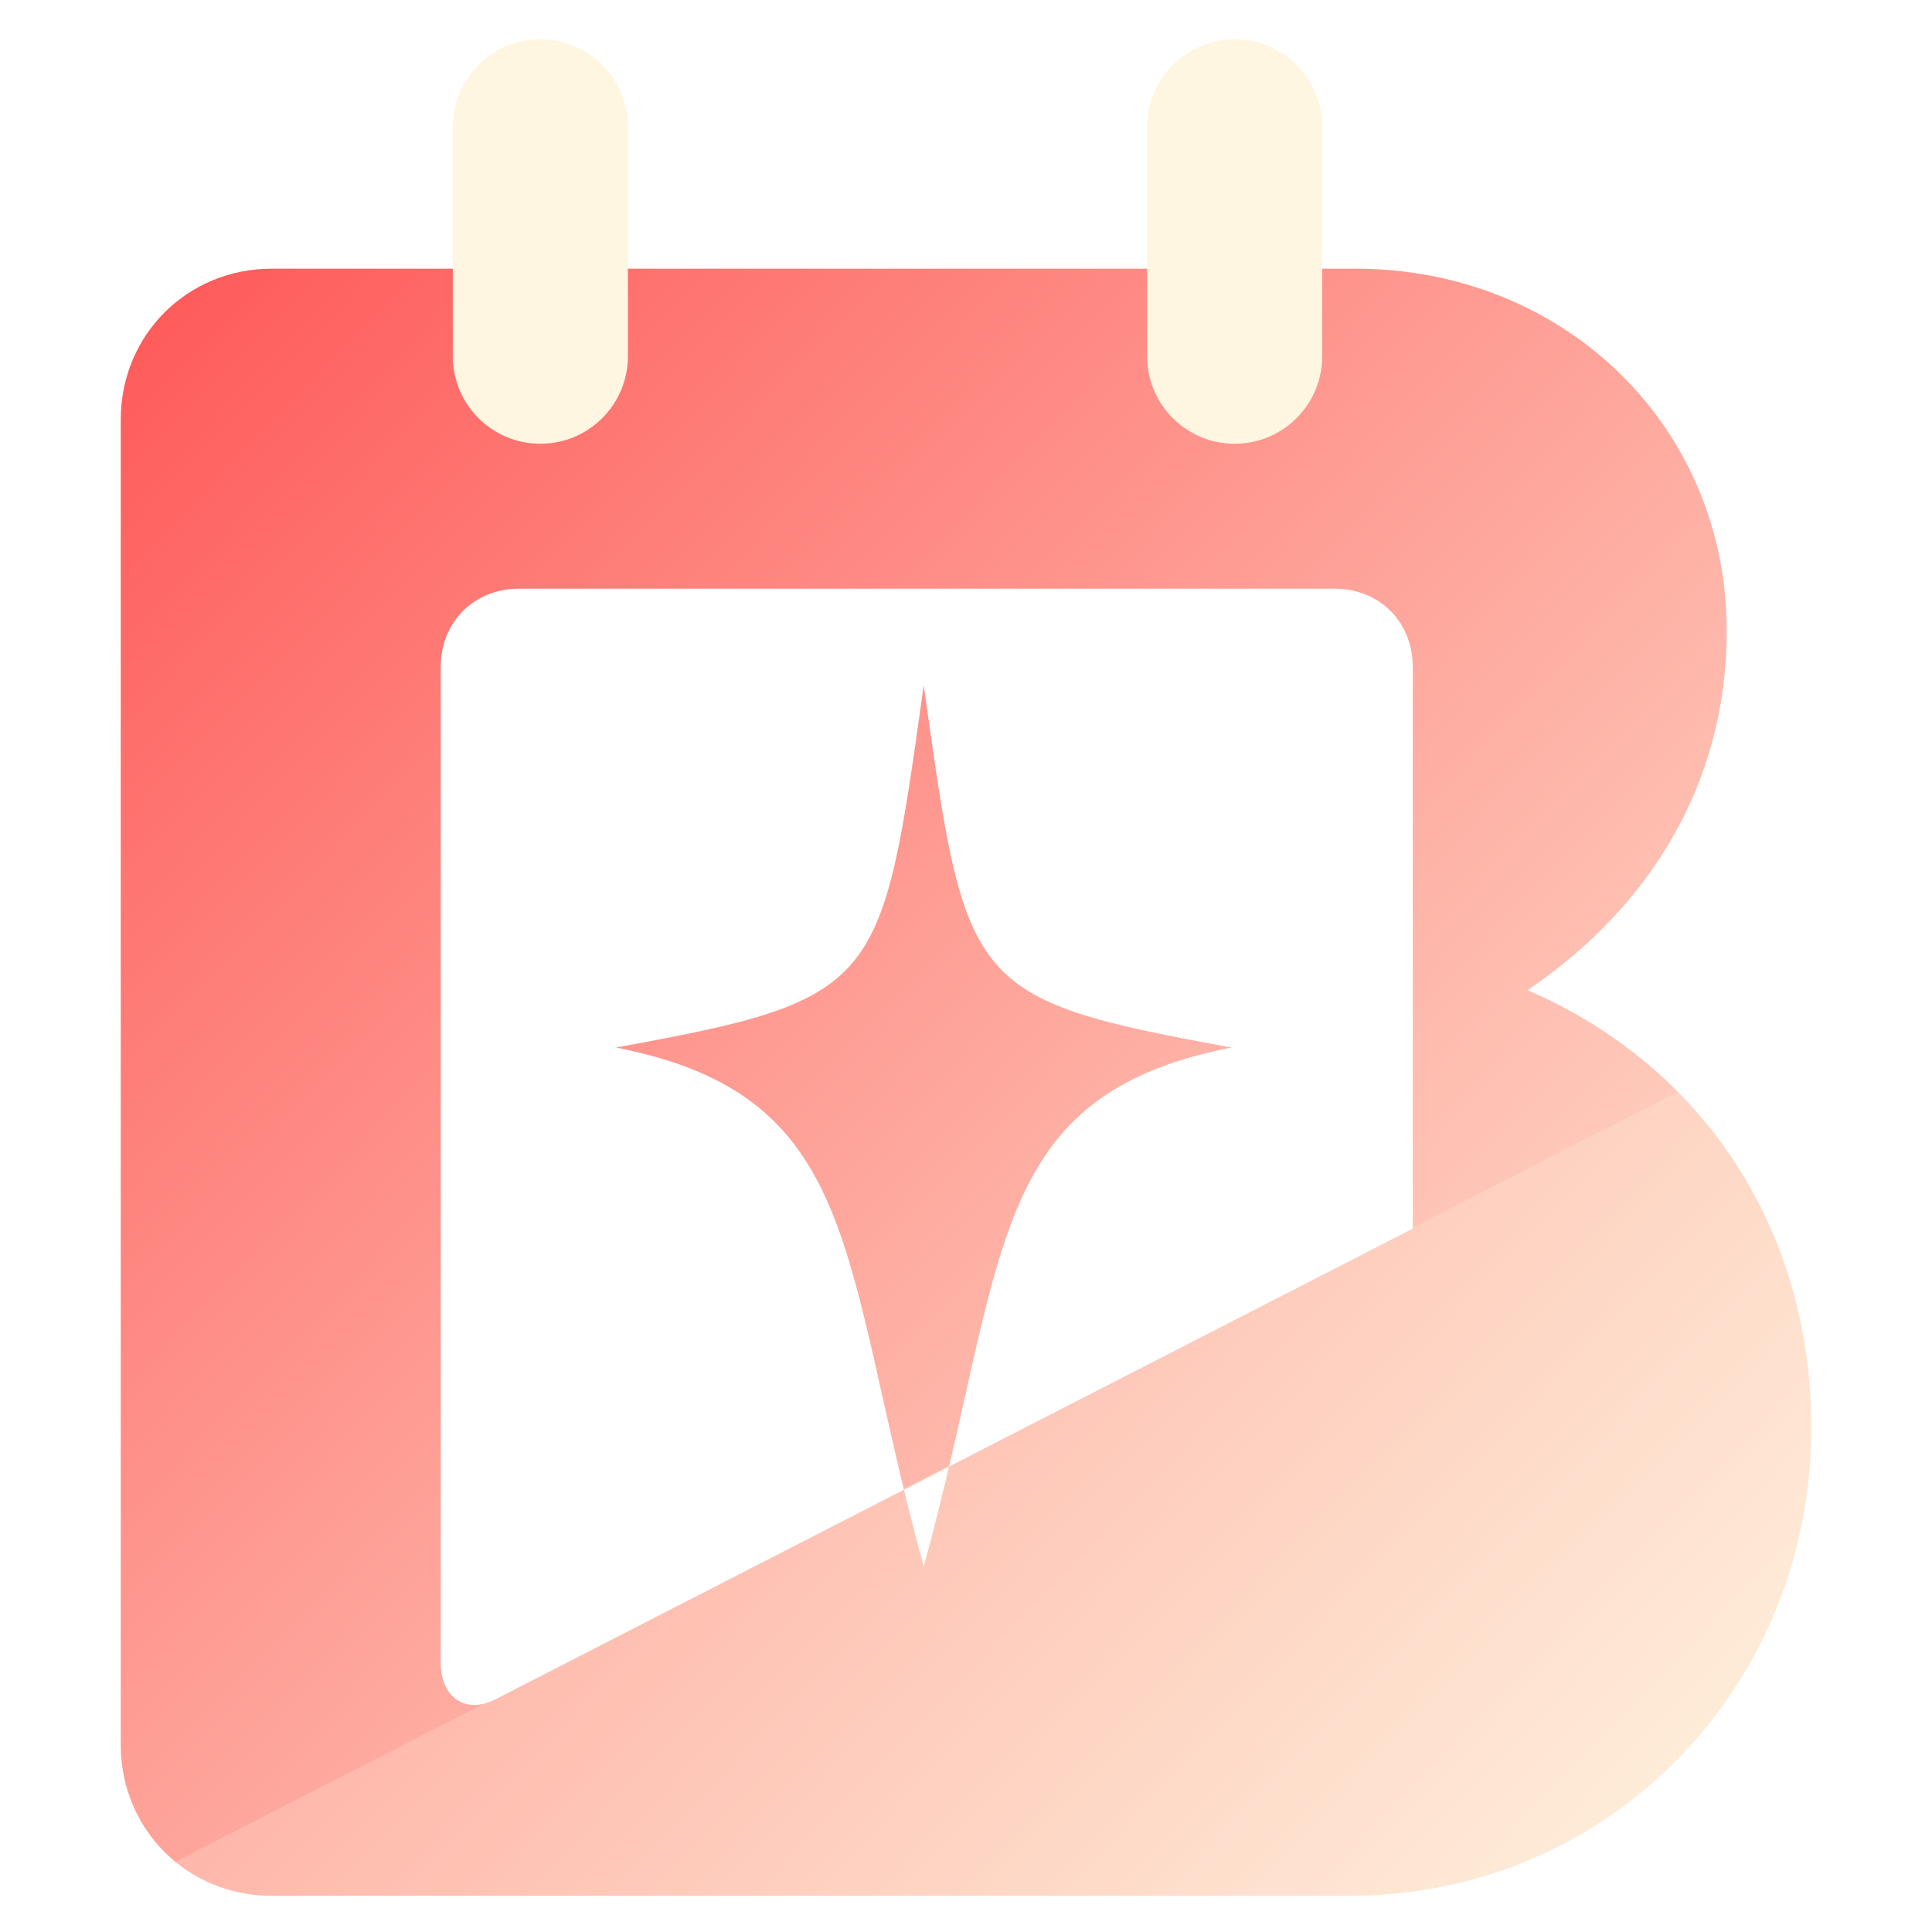
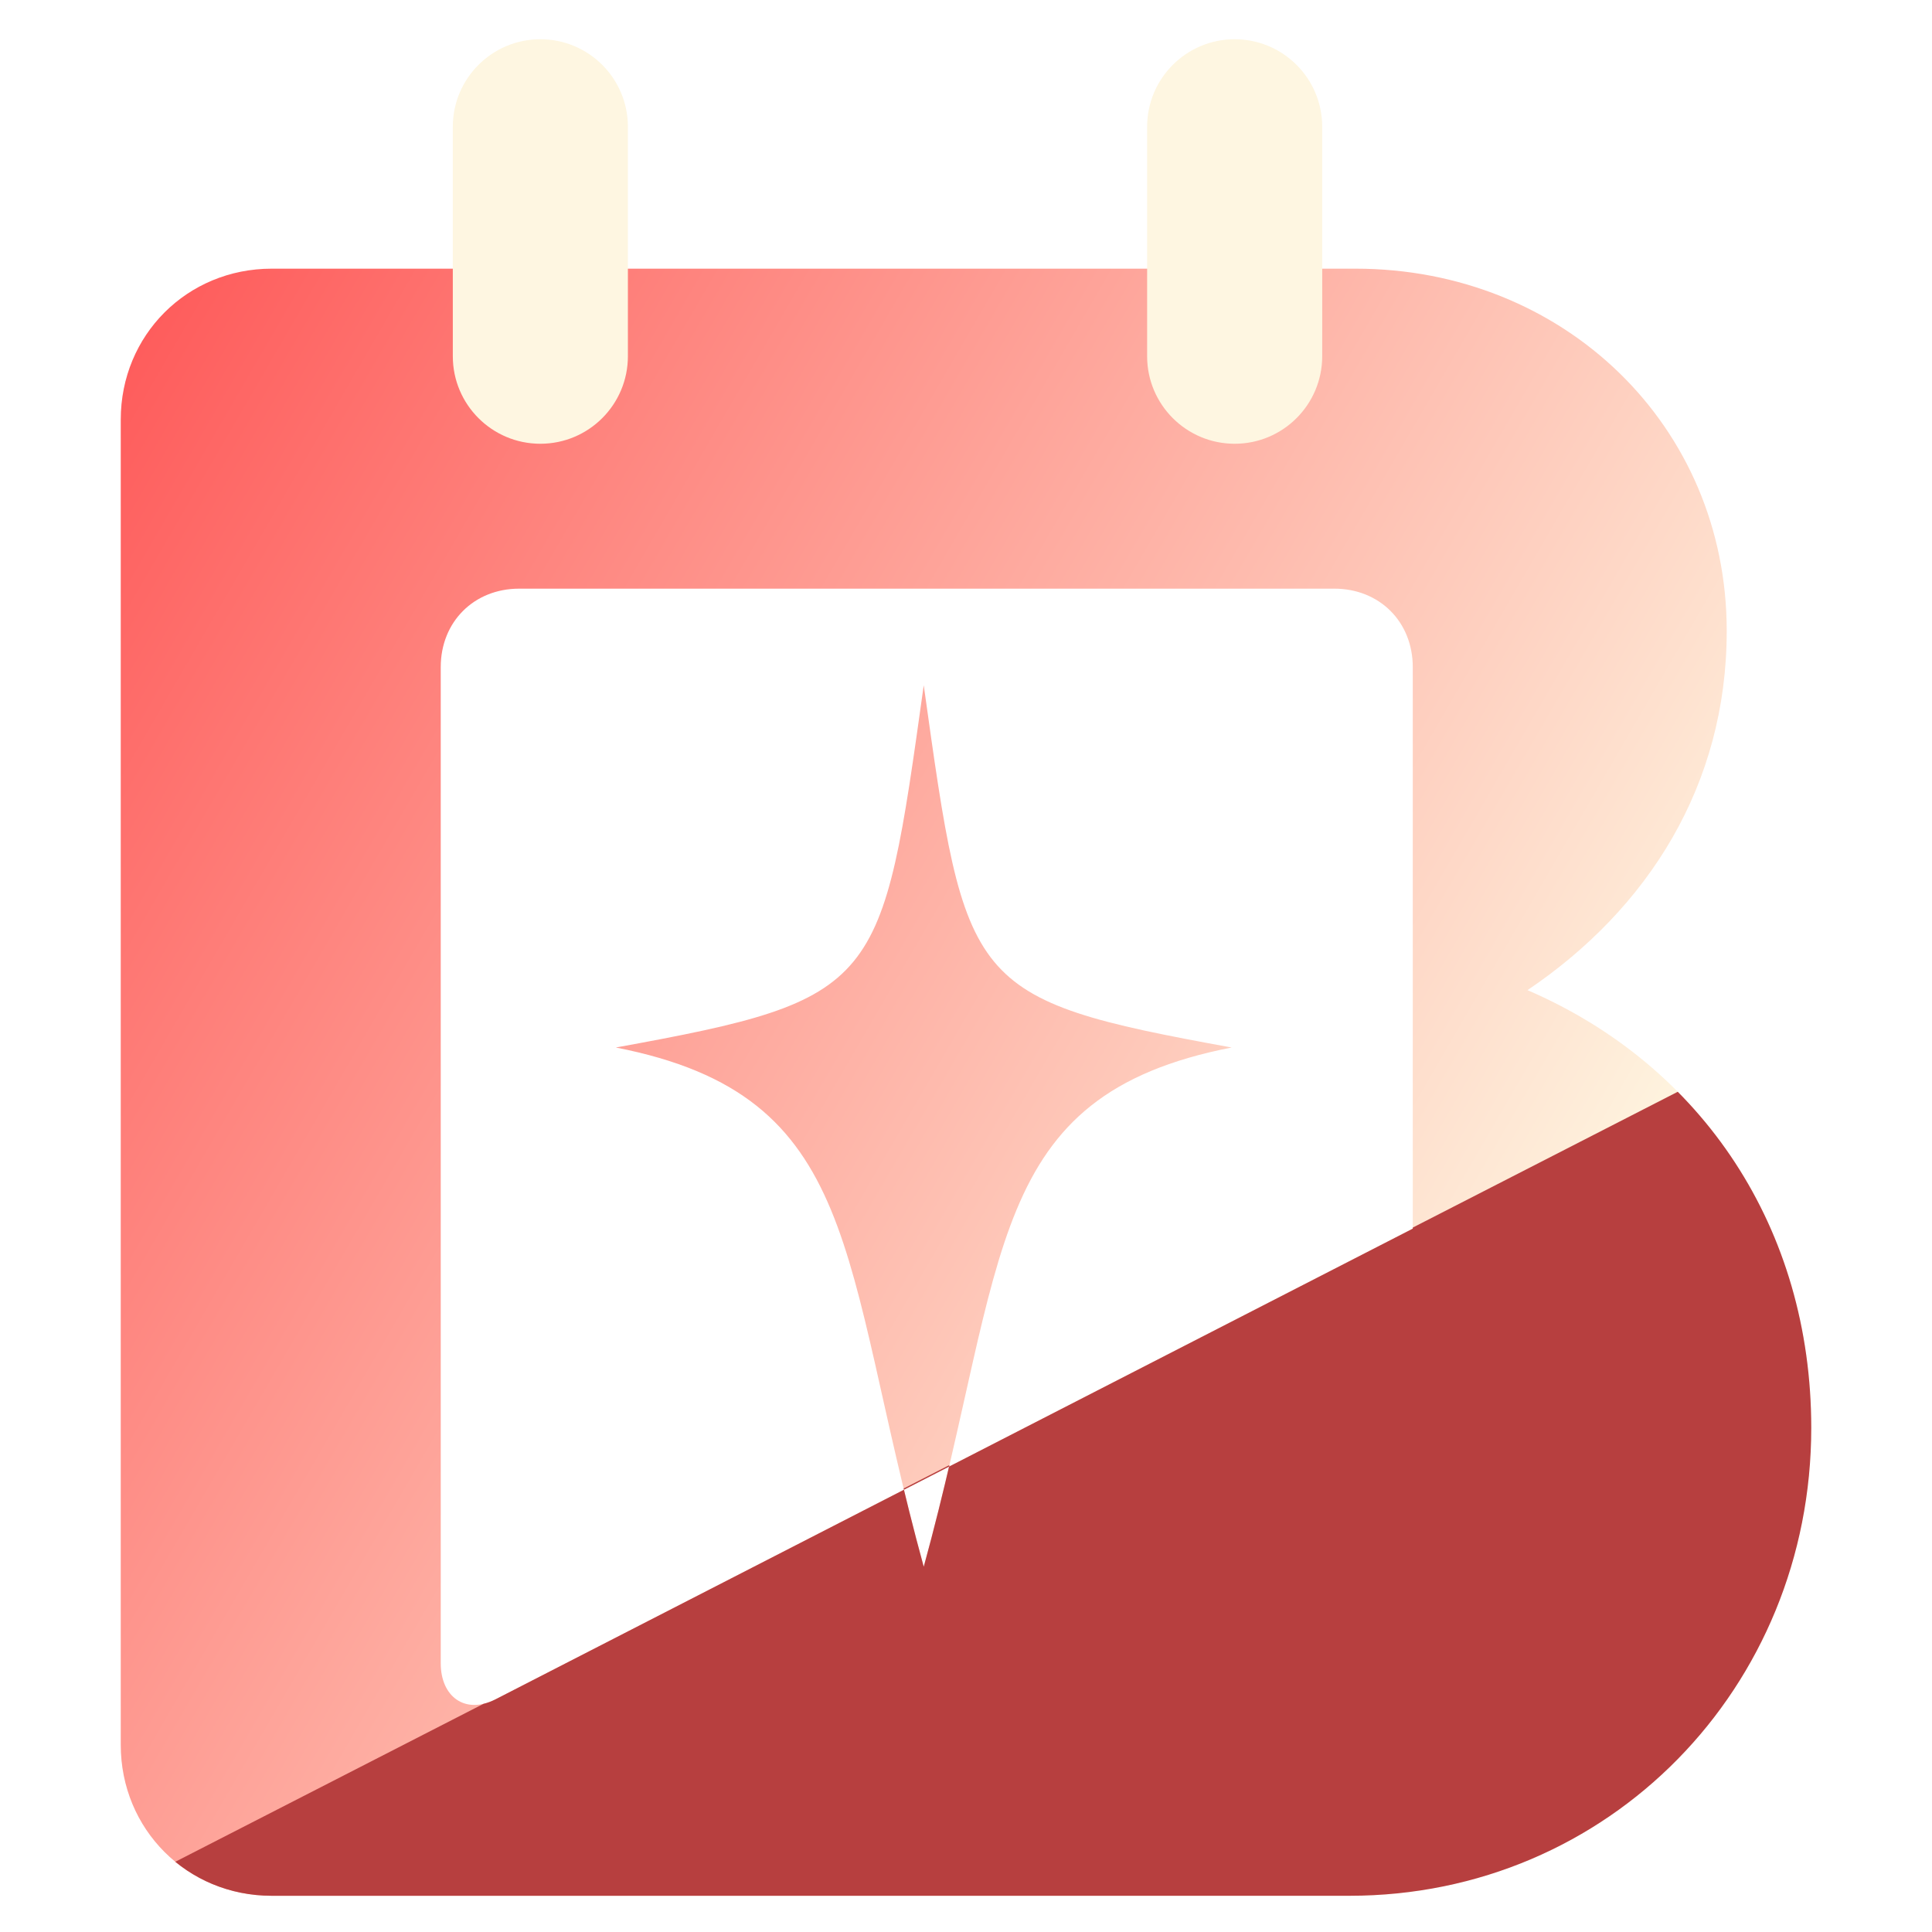
<svg xmlns="http://www.w3.org/2000/svg" viewBox="0 0 1024 1024">
  <g transform="translate(512 512) scale(1.6) translate(-526 -513)">
    <defs>
-       <linearGradient id="grad" gradientUnits="userSpaceOnUse" x1="246" y1="282" x2="806" y2="821">
+       <linearGradient id="grad" gradientUnits="userSpaceOnUse" x1="246" y1="282" x2="760" y2="580">
        <stop offset="0" stop-color="#fe5858" />
        <stop offset="1" stop-color="#fef6e1" />
      </linearGradient>
      <clipPath id="page">
        <path clip-rule="evenodd" d="M296 282H655C724 282 778 334 778 402C778 453 752 494 712 521C770 546 806 600 806 666C806 752 739 821 653 821H296C268 821 246 799 246 771V332C246 304 268 282 296 282Z M378 388H648C663 388 674 399 674 414V600L370 756C360 761 352 755 352 744V414C352 399 363 388 378 388Z M512 420C526 520 526 524 614 540C532 556 540 610 512 712C484 610 492 556 410 540C498 524 498 520 512 420Z" />
      </clipPath>
    </defs>
    <path fill="url(#grad)" fill-rule="evenodd" d="M296 282H655C724 282 778 334 778 402C778 453 752 494 712 521C770 546 806 600 806 666C806 752 739 821 653 821H296C268 821 246 799 246 771V332C246 304 268 282 296 282Z M378 388H648C663 388 674 399 674 414V600L370 756C360 761 352 755 352 744V414C352 399 363 388 378 388Z M512 420C526 520 526 524 614 540C532 556 540 610 512 712C484 610 492 556 410 540C498 524 498 520 512 420Z" />
-     <path clip-path="url(#page)" fill="#fef6e1" fill-opacity="0.22" d="M246 819L806 532V840H230Z" />
+     <path clip-path="url(#page)" fill="#b73f3f" d="M246 819L806 532V840H230Z" />
    <rect x="356" y="206" width="58" height="134" rx="29" fill="#fef6e1" />
    <rect x="586" y="206" width="58" height="134" rx="29" fill="#fef6e1" />
  </g>
</svg>
